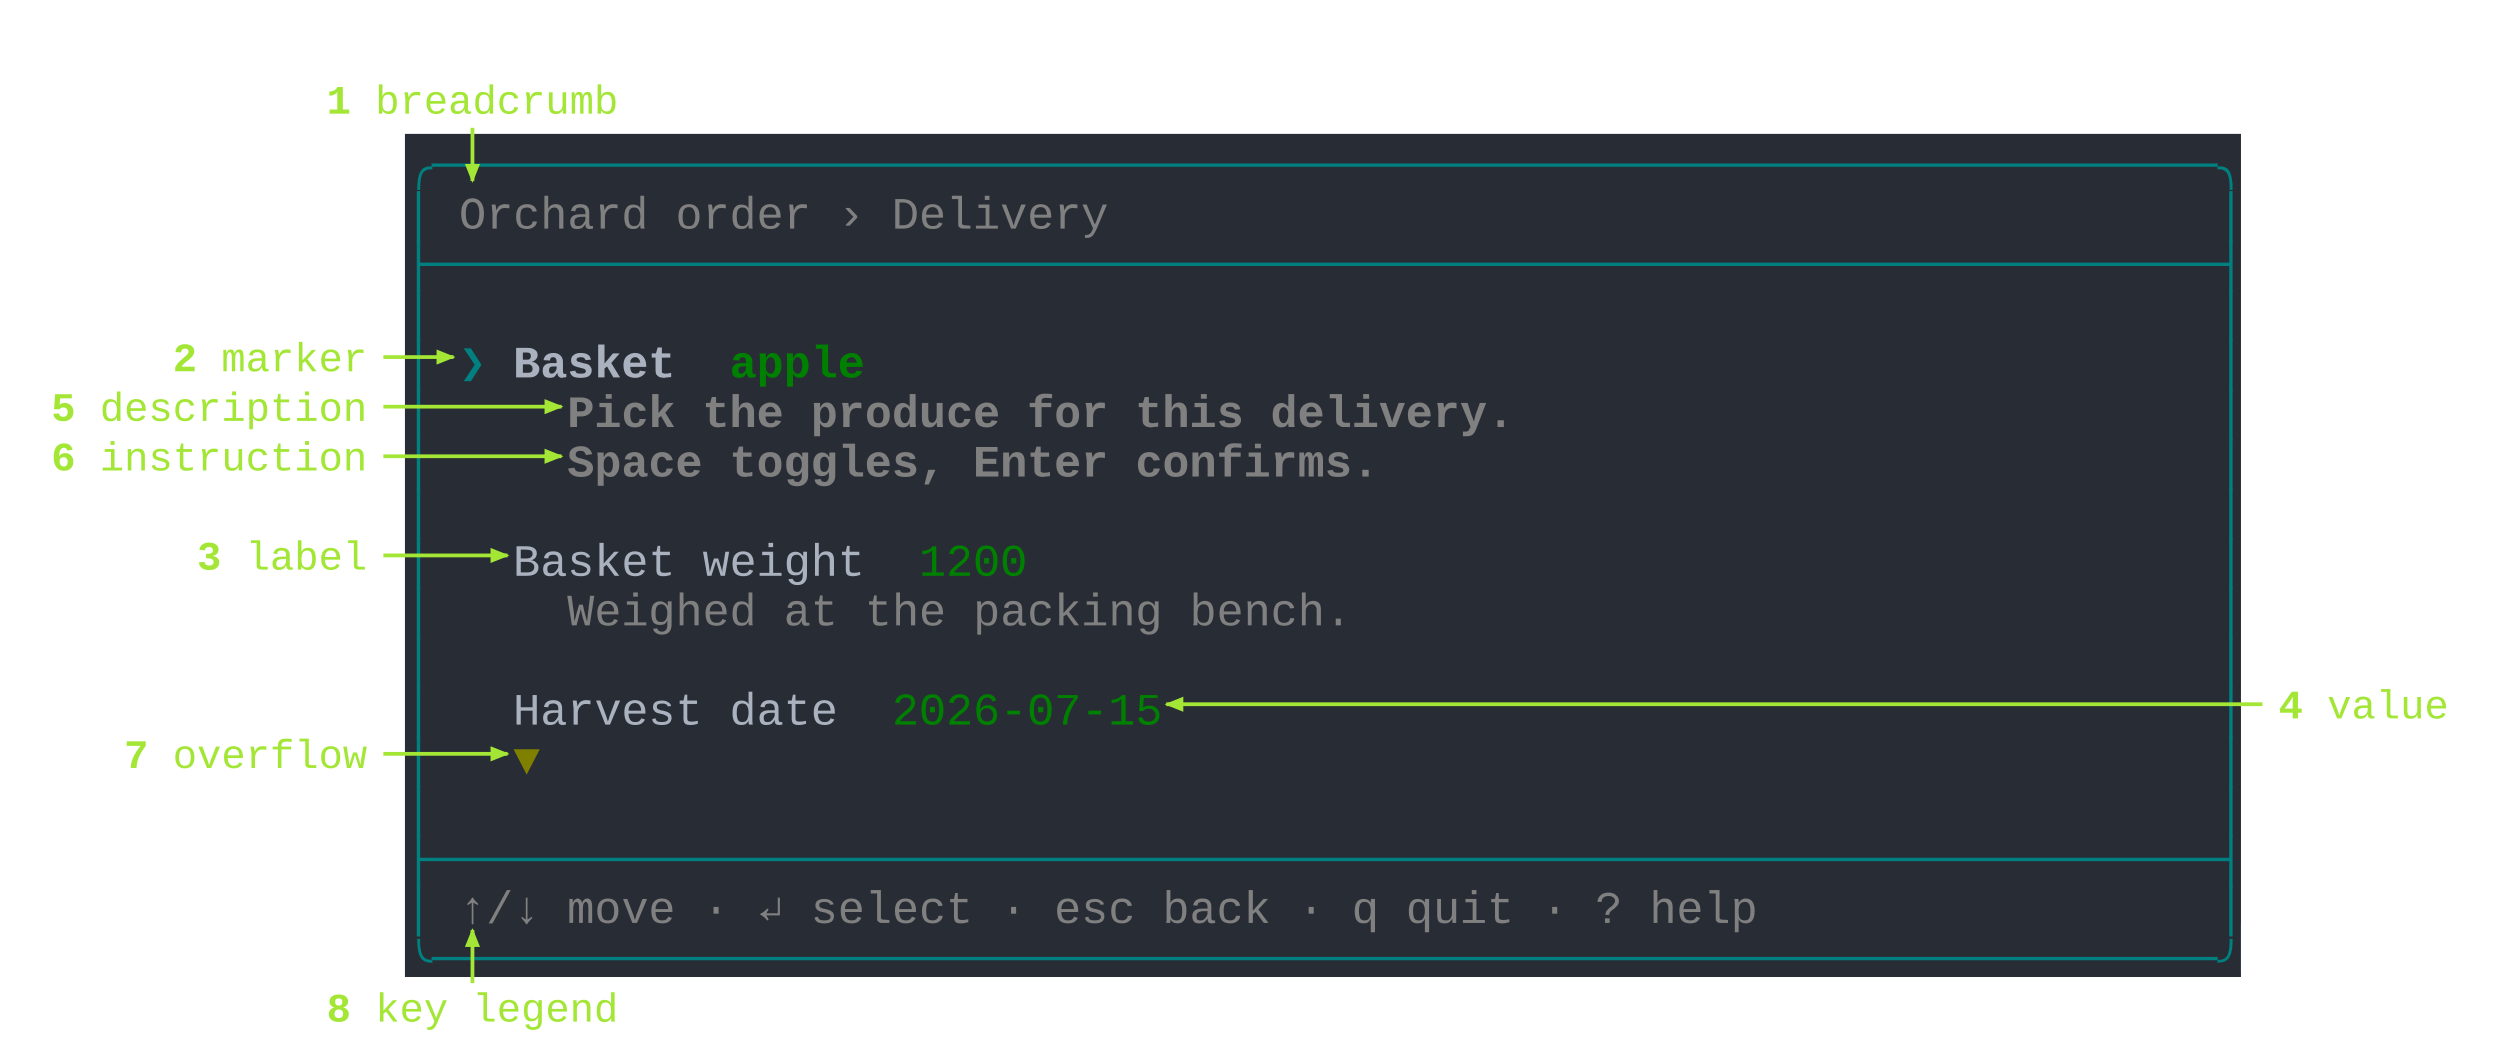
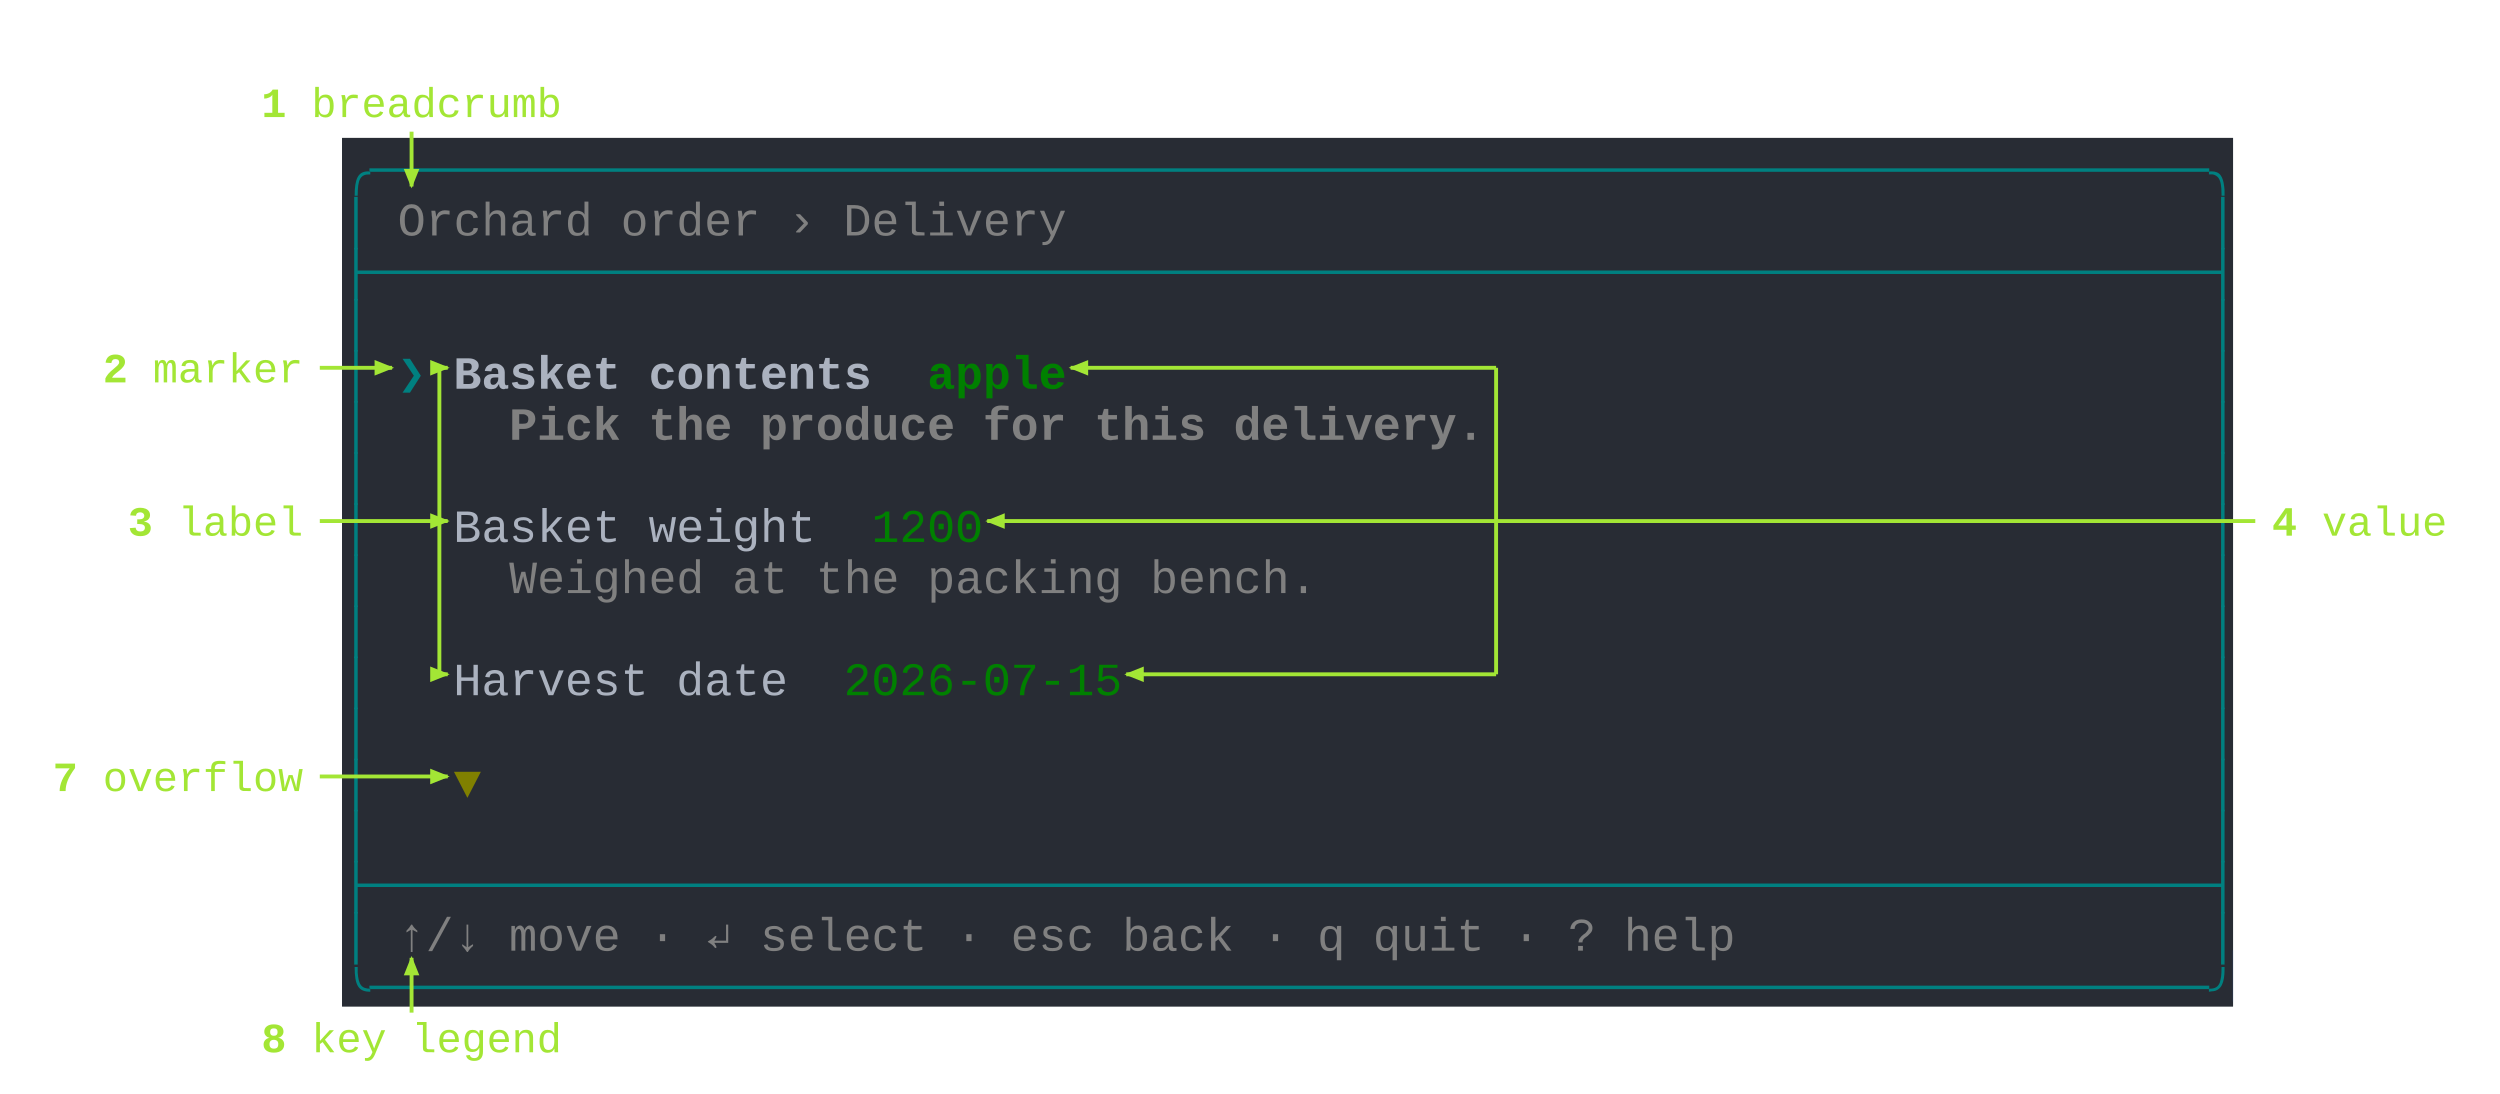
- <svg xmlns="http://www.w3.org/2000/svg" xmlns:xlink="http://www.w3.org/1999/xlink" width="926.00" height="393.39">
+ <svg xmlns="http://www.w3.org/2000/svg" xmlns:xlink="http://www.w3.org/1999/xlink" width="899.00" height="393.39">
  <defs>
    <marker id="anatomy-arrow" viewBox="0 0 10 10" refX="9" refY="5" markerWidth="5" markerHeight="5" orient="auto-start-reverse">
      <path d="M 0 1 L 10 5 L 0 9 z" fill="rgb(163,230,53)" />
    </marker>
  </defs>
-   <g transform="translate(150.00,49.60)">
+   <g transform="translate(123.00,49.60)">
    <svg width="680" height="312.29">
      <rect width="680" height="312.29" rx="0" ry="0" class="a" />
      <svg height="312.29" viewBox="0 0 68 31.229" width="680">
        <style>.a{fill:rgb(40,44,52)}.b{font-family:Consolas,"Courier New",Courier,"Liberation Mono",monospace}.c{fill:rgb(0,128,128);white-space:pre}.d{fill:transparent}.e{fill:rgb(82,139,255)}.f{fill:rgb(128,128,128);white-space:pre}.g{fill:rgb(0,128,128);font-weight:bold;white-space:pre}.h{fill:rgb(171,178,191);font-weight:bold;white-space:pre}.i{fill:rgb(0,128,0);font-weight:bold;white-space:pre}.j{fill:rgb(128,128,128);font-weight:bold;white-space:pre}.k{fill:rgb(171,178,191);white-space:pre}.l{fill:rgb(0,128,0);white-space:pre}.m{fill:rgb(128,128,0);font-weight:bold;white-space:pre}</style>
        <g font-family="Consolas, &quot;Courier New&quot;, Courier, &quot;Liberation Mono&quot;, monospace" font-size="1.67" class="b">
          <defs>
            <symbol id="1">
              <text x="0" y="1.67" class="c" textLength="68.136" lengthAdjust="spacingAndGlyphs">├──────────────────────────────────────────────────────────────────┤</text>
            </symbol>
            <symbol id="2">
              <text x="0" y="1.67" class="c" textLength="1.002" lengthAdjust="spacingAndGlyphs">│</text>
              <text x="67.134" y="1.67" class="c" textLength="1.002" lengthAdjust="spacingAndGlyphs">│</text>
            </symbol>
            <symbol id="a">
              <rect height="17" width="68" x="0" y="0" class="d" />
            </symbol>
            <symbol id="b">
              <rect height="1.837" width="1.102" class="e" />
            </symbol>
          </defs>
          <rect height="31.229" width="68" class="a" />
          <svg x="0" y="0" width="68">
            <svg x="0">
              <use xlink:href="#a" />
              <use xlink:href="#b" x="67.996" y="29.217" />
              <text x="0" y="1.67" class="c" textLength="68.136" lengthAdjust="spacingAndGlyphs">╭──────────────────────────────────────────────────────────────────╮</text>
              <text x="0" y="3.507" class="c" textLength="1.002" lengthAdjust="spacingAndGlyphs">│</text>
              <text x="2.004" y="3.507" class="f" textLength="7.014" lengthAdjust="spacingAndGlyphs">Orchard</text>
              <text x="10.02" y="3.507" class="f" textLength="5.01" lengthAdjust="spacingAndGlyphs">order</text>
              <text x="16.032" y="3.507" class="f" textLength="1.002" lengthAdjust="spacingAndGlyphs">›</text>
              <text x="18.036" y="3.507" class="f" textLength="8.016" lengthAdjust="spacingAndGlyphs">Delivery</text>
              <text x="67.134" y="3.507" class="c" textLength="1.002" lengthAdjust="spacingAndGlyphs">│</text>
              <use xlink:href="#1" y="3.674" />
              <use xlink:href="#2" y="5.511" />
              <text x="0" y="9.018" class="c" textLength="1.002" lengthAdjust="spacingAndGlyphs">│</text>
              <text x="2.004" y="9.018" class="g" textLength="1.002" lengthAdjust="spacingAndGlyphs">❯</text>
              <text x="4.008" y="9.018" class="h" textLength="6.012" lengthAdjust="spacingAndGlyphs">Basket</text>
-               <text x="12.024" y="9.018" class="i" textLength="5.01" lengthAdjust="spacingAndGlyphs">apple</text>
+               <text x="11.022" y="9.018" class="h" textLength="8.016" lengthAdjust="spacingAndGlyphs">contents</text>
+               <text x="21.042" y="9.018" class="i" textLength="5.01" lengthAdjust="spacingAndGlyphs">apple</text>
              <text x="67.134" y="9.018" class="c" textLength="1.002" lengthAdjust="spacingAndGlyphs">│</text>
              <text x="0" y="10.855" class="c" textLength="1.002" lengthAdjust="spacingAndGlyphs">│</text>
              <text x="6.012" y="10.855" class="j" textLength="4.008" lengthAdjust="spacingAndGlyphs">Pick</text>
              <text x="11.022" y="10.855" class="j" textLength="3.006" lengthAdjust="spacingAndGlyphs">the</text>
              <text x="15.03" y="10.855" class="j" textLength="7.014" lengthAdjust="spacingAndGlyphs">produce</text>
              <text x="23.046" y="10.855" class="j" textLength="3.006" lengthAdjust="spacingAndGlyphs">for</text>
              <text x="27.054" y="10.855" class="j" textLength="4.008" lengthAdjust="spacingAndGlyphs">this</text>
              <text x="32.064" y="10.855" class="j" textLength="9.018" lengthAdjust="spacingAndGlyphs">delivery.</text>
              <text x="67.134" y="10.855" class="c" textLength="1.002" lengthAdjust="spacingAndGlyphs">│</text>
-               <text x="0" y="12.692" class="c" textLength="1.002" lengthAdjust="spacingAndGlyphs">│</text>
-               <text x="6.012" y="12.692" class="j" textLength="5.01" lengthAdjust="spacingAndGlyphs">Space</text>
-               <text x="12.024" y="12.692" class="j" textLength="8.016" lengthAdjust="spacingAndGlyphs">toggles,</text>
-               <text x="21.042" y="12.692" class="j" textLength="5.01" lengthAdjust="spacingAndGlyphs">Enter</text>
-               <text x="27.054" y="12.692" class="j" textLength="9.018" lengthAdjust="spacingAndGlyphs">confirms.</text>
-               <text x="67.134" y="12.692" class="c" textLength="1.002" lengthAdjust="spacingAndGlyphs">│</text>
-               <use xlink:href="#2" y="12.859" />
+               <use xlink:href="#2" y="11.022" />
+               <text x="0" y="14.529" class="c" textLength="1.002" lengthAdjust="spacingAndGlyphs">│</text>
+               <text x="4.008" y="14.529" class="k" textLength="6.012" lengthAdjust="spacingAndGlyphs">Basket</text>
+               <text x="11.022" y="14.529" class="k" textLength="6.012" lengthAdjust="spacingAndGlyphs">weight</text>
+               <text x="19.038" y="14.529" class="l" textLength="4.008" lengthAdjust="spacingAndGlyphs">1200</text>
+               <text x="67.134" y="14.529" class="c" textLength="1.002" lengthAdjust="spacingAndGlyphs">│</text>
              <text x="0" y="16.366" class="c" textLength="1.002" lengthAdjust="spacingAndGlyphs">│</text>
-               <text x="4.008" y="16.366" class="k" textLength="6.012" lengthAdjust="spacingAndGlyphs">Basket</text>
-               <text x="11.022" y="16.366" class="k" textLength="6.012" lengthAdjust="spacingAndGlyphs">weight</text>
-               <text x="19.038" y="16.366" class="l" textLength="4.008" lengthAdjust="spacingAndGlyphs">1200</text>
+               <text x="6.012" y="16.366" class="f" textLength="7.014" lengthAdjust="spacingAndGlyphs">Weighed</text>
+               <text x="14.028" y="16.366" class="f" textLength="2.004" lengthAdjust="spacingAndGlyphs">at</text>
+               <text x="17.034" y="16.366" class="f" textLength="3.006" lengthAdjust="spacingAndGlyphs">the</text>
+               <text x="21.042" y="16.366" class="f" textLength="7.014" lengthAdjust="spacingAndGlyphs">packing</text>
+               <text x="29.058" y="16.366" class="f" textLength="6.012" lengthAdjust="spacingAndGlyphs">bench.</text>
              <text x="67.134" y="16.366" class="c" textLength="1.002" lengthAdjust="spacingAndGlyphs">│</text>
-               <text x="0" y="18.203" class="c" textLength="1.002" lengthAdjust="spacingAndGlyphs">│</text>
-               <text x="6.012" y="18.203" class="f" textLength="7.014" lengthAdjust="spacingAndGlyphs">Weighed</text>
-               <text x="14.028" y="18.203" class="f" textLength="2.004" lengthAdjust="spacingAndGlyphs">at</text>
-               <text x="17.034" y="18.203" class="f" textLength="3.006" lengthAdjust="spacingAndGlyphs">the</text>
-               <text x="21.042" y="18.203" class="f" textLength="7.014" lengthAdjust="spacingAndGlyphs">packing</text>
-               <text x="29.058" y="18.203" class="f" textLength="6.012" lengthAdjust="spacingAndGlyphs">bench.</text>
-               <text x="67.134" y="18.203" class="c" textLength="1.002" lengthAdjust="spacingAndGlyphs">│</text>
-               <use xlink:href="#2" y="18.37" />
-               <text x="0" y="21.877" class="c" textLength="1.002" lengthAdjust="spacingAndGlyphs">│</text>
-               <text x="4.008" y="21.877" class="k" textLength="7.014" lengthAdjust="spacingAndGlyphs">Harvest</text>
-               <text x="12.024" y="21.877" class="k" textLength="4.008" lengthAdjust="spacingAndGlyphs">date</text>
-               <text x="18.036" y="21.877" class="l" textLength="10.02" lengthAdjust="spacingAndGlyphs">2026-07-15</text>
-               <text x="67.134" y="21.877" class="c" textLength="1.002" lengthAdjust="spacingAndGlyphs">│</text>
+               <use xlink:href="#2" y="16.533" />
+               <text x="0" y="20.04" class="c" textLength="1.002" lengthAdjust="spacingAndGlyphs">│</text>
+               <text x="4.008" y="20.04" class="k" textLength="7.014" lengthAdjust="spacingAndGlyphs">Harvest</text>
+               <text x="12.024" y="20.04" class="k" textLength="4.008" lengthAdjust="spacingAndGlyphs">date</text>
+               <text x="18.036" y="20.04" class="l" textLength="10.02" lengthAdjust="spacingAndGlyphs">2026-07-15</text>
+               <text x="67.134" y="20.04" class="c" textLength="1.002" lengthAdjust="spacingAndGlyphs">│</text>
+               <use xlink:href="#2" y="20.207" />
              <text x="0" y="23.714" class="c" textLength="1.002" lengthAdjust="spacingAndGlyphs">│</text>
              <text x="4.008" y="23.714" class="m" textLength="1.002" lengthAdjust="spacingAndGlyphs">▼</text>
              <text x="67.134" y="23.714" class="c" textLength="1.002" lengthAdjust="spacingAndGlyphs">│</text>
              <use xlink:href="#2" y="23.881" />
              <use xlink:href="#1" y="25.718" />
              <text x="0" y="29.225" class="c" textLength="1.002" lengthAdjust="spacingAndGlyphs">│</text>
              <text x="2.004" y="29.225" class="f" textLength="3.006" lengthAdjust="spacingAndGlyphs">↑/↓</text>
              <text x="6.012" y="29.225" class="f" textLength="4.008" lengthAdjust="spacingAndGlyphs">move</text>
              <text x="11.022" y="29.225" class="f" textLength="1.002" lengthAdjust="spacingAndGlyphs">·</text>
              <text x="13.026" y="29.225" class="f" textLength="1.002" lengthAdjust="spacingAndGlyphs">↵</text>
              <text x="15.03" y="29.225" class="f" textLength="6.012" lengthAdjust="spacingAndGlyphs">select</text>
              <text x="22.044" y="29.225" class="f" textLength="1.002" lengthAdjust="spacingAndGlyphs">·</text>
              <text x="24.048" y="29.225" class="f" textLength="3.006" lengthAdjust="spacingAndGlyphs">esc</text>
              <text x="28.056" y="29.225" class="f" textLength="4.008" lengthAdjust="spacingAndGlyphs">back</text>
              <text x="33.066" y="29.225" class="f" textLength="1.002" lengthAdjust="spacingAndGlyphs">·</text>
              <text x="35.07" y="29.225" class="f" textLength="1.002" lengthAdjust="spacingAndGlyphs">q</text>
              <text x="37.074" y="29.225" class="f" textLength="4.008" lengthAdjust="spacingAndGlyphs">quit</text>
              <text x="42.084" y="29.225" class="f" textLength="1.002" lengthAdjust="spacingAndGlyphs">·</text>
              <text x="44.088" y="29.225" class="f" textLength="1.002" lengthAdjust="spacingAndGlyphs">?</text>
              <text x="46.092" y="29.225" class="f" textLength="4.008" lengthAdjust="spacingAndGlyphs">help</text>
              <text x="67.134" y="29.225" class="c" textLength="1.002" lengthAdjust="spacingAndGlyphs">│</text>
              <text x="0" y="31.062" class="c" textLength="68.136" lengthAdjust="spacingAndGlyphs">╰──────────────────────────────────────────────────────────────────╯</text>
            </svg>
          </svg>
        </g>
      </svg>
    </svg>
  </g>
  <g>
-     <path d="M 175.00 47.35 L 175.00 67.05" fill="none" stroke="rgb(163,230,53)" stroke-width="1.4" marker-end="url(#anatomy-arrow)" />
-     <text x="175.00" y="42.10" text-anchor="middle" fill="rgb(163,230,53)" font-family="Consolas, &quot;Courier New&quot;, Courier, monospace" font-size="15.0">
+     <path d="M 148.00 47.35 L 148.00 67.05" fill="none" stroke="rgb(163,230,53)" stroke-width="1.4" marker-end="url(#anatomy-arrow)" />
+     <text x="148.00" y="42.10" text-anchor="middle" fill="rgb(163,230,53)" font-family="Consolas, &quot;Courier New&quot;, Courier, monospace" font-size="15.0">
      <tspan font-weight="bold">1</tspan>  breadcrumb</text>
-     <path d="M 142.00 132.26 L 144.00 132.26 L 168.00 132.26" fill="none" stroke="rgb(163,230,53)" stroke-width="1.4" stroke-linejoin="round" marker-end="url(#anatomy-arrow)" />
-     <text x="136.00" y="137.51" text-anchor="end" fill="rgb(163,230,53)" font-family="Consolas, &quot;Courier New&quot;, Courier, monospace" font-size="15.0">
+     <path d="M 115.00 132.26 L 117.00 132.26 L 141.00 132.26" fill="none" stroke="rgb(163,230,53)" stroke-width="1.4" stroke-linejoin="round" marker-end="url(#anatomy-arrow)" />
+     <text x="109.00" y="137.51" text-anchor="end" fill="rgb(163,230,53)" font-family="Consolas, &quot;Courier New&quot;, Courier, monospace" font-size="15.0">
      <tspan font-weight="bold">2</tspan>  marker</text>
-     <path d="M 142.00 150.63 L 144.00 150.63 L 208.00 150.63" fill="none" stroke="rgb(163,230,53)" stroke-width="1.4" stroke-linejoin="round" marker-end="url(#anatomy-arrow)" />
-     <text x="136.00" y="155.88" text-anchor="end" fill="rgb(163,230,53)" font-family="Consolas, &quot;Courier New&quot;, Courier, monospace" font-size="15.0">
-       <tspan font-weight="bold">5</tspan>  description</text>
-     <path d="M 142.00 169.00 L 144.00 169.00 L 208.00 169.00" fill="none" stroke="rgb(163,230,53)" stroke-width="1.4" stroke-linejoin="round" marker-end="url(#anatomy-arrow)" />
-     <text x="136.00" y="174.25" text-anchor="end" fill="rgb(163,230,53)" font-family="Consolas, &quot;Courier New&quot;, Courier, monospace" font-size="15.0">
-       <tspan font-weight="bold">6</tspan>  instruction</text>
-     <path d="M 142.00 205.74 L 144.00 205.74 L 188.00 205.74" fill="none" stroke="rgb(163,230,53)" stroke-width="1.4" stroke-linejoin="round" marker-end="url(#anatomy-arrow)" />
-     <text x="136.00" y="210.99" text-anchor="end" fill="rgb(163,230,53)" font-family="Consolas, &quot;Courier New&quot;, Courier, monospace" font-size="15.0">
+     <path d="M 158.00 132.26 L 158.00 242.48" fill="none" stroke="rgb(163,230,53)" stroke-width="1.4" />
+     <path d="M 115.00 187.37 L 158.00 187.37" fill="none" stroke="rgb(163,230,53)" stroke-width="1.4" />
+     <path d="M 158.00 132.26 L 161.00 132.26" fill="none" stroke="rgb(163,230,53)" stroke-width="1.4" marker-end="url(#anatomy-arrow)" />
+     <path d="M 158.00 187.37 L 161.00 187.37" fill="none" stroke="rgb(163,230,53)" stroke-width="1.4" marker-end="url(#anatomy-arrow)" />
+     <path d="M 158.00 242.48 L 161.00 242.48" fill="none" stroke="rgb(163,230,53)" stroke-width="1.4" marker-end="url(#anatomy-arrow)" />
+     <text x="109.00" y="192.62" text-anchor="end" fill="rgb(163,230,53)" font-family="Consolas, &quot;Courier New&quot;, Courier, monospace" font-size="15.0">
      <tspan font-weight="bold">3</tspan>  label</text>
-     <path d="M 838.00 260.85 L 836.00 260.85 L 432.00 260.85" fill="none" stroke="rgb(163,230,53)" stroke-width="1.4" stroke-linejoin="round" marker-end="url(#anatomy-arrow)" />
-     <text x="844.00" y="266.10" text-anchor="start" fill="rgb(163,230,53)" font-family="Consolas, &quot;Courier New&quot;, Courier, monospace" font-size="15.0">
+     <path d="M 538.00 132.26 L 538.00 242.48" fill="none" stroke="rgb(163,230,53)" stroke-width="1.4" />
+     <path d="M 811.00 187.37 L 538.00 187.37" fill="none" stroke="rgb(163,230,53)" stroke-width="1.4" />
+     <path d="M 538.00 132.26 L 385.00 132.26" fill="none" stroke="rgb(163,230,53)" stroke-width="1.4" marker-end="url(#anatomy-arrow)" />
+     <path d="M 538.00 187.37 L 355.00 187.37" fill="none" stroke="rgb(163,230,53)" stroke-width="1.4" marker-end="url(#anatomy-arrow)" />
+     <path d="M 538.00 242.48 L 405.00 242.48" fill="none" stroke="rgb(163,230,53)" stroke-width="1.4" marker-end="url(#anatomy-arrow)" />
+     <text x="817.00" y="192.62" text-anchor="start" fill="rgb(163,230,53)" font-family="Consolas, &quot;Courier New&quot;, Courier, monospace" font-size="15.0">
      <tspan font-weight="bold">4</tspan>  value</text>
-     <path d="M 142.00 279.22 L 144.00 279.22 L 188.00 279.22" fill="none" stroke="rgb(163,230,53)" stroke-width="1.4" stroke-linejoin="round" marker-end="url(#anatomy-arrow)" />
-     <text x="136.00" y="284.47" text-anchor="end" fill="rgb(163,230,53)" font-family="Consolas, &quot;Courier New&quot;, Courier, monospace" font-size="15.0">
+     <path d="M 115.00 279.22 L 117.00 279.22 L 161.00 279.22" fill="none" stroke="rgb(163,230,53)" stroke-width="1.4" stroke-linejoin="round" marker-end="url(#anatomy-arrow)" />
+     <text x="109.00" y="284.47" text-anchor="end" fill="rgb(163,230,53)" font-family="Consolas, &quot;Courier New&quot;, Courier, monospace" font-size="15.0">
      <tspan font-weight="bold">7</tspan>  overflow</text>
-     <path d="M 175.00 364.14 L 175.00 344.44" fill="none" stroke="rgb(163,230,53)" stroke-width="1.4" marker-end="url(#anatomy-arrow)" />
-     <text x="175.00" y="378.39" text-anchor="middle" fill="rgb(163,230,53)" font-family="Consolas, &quot;Courier New&quot;, Courier, monospace" font-size="15.0">
+     <path d="M 148.00 364.14 L 148.00 344.44" fill="none" stroke="rgb(163,230,53)" stroke-width="1.4" marker-end="url(#anatomy-arrow)" />
+     <text x="148.00" y="378.39" text-anchor="middle" fill="rgb(163,230,53)" font-family="Consolas, &quot;Courier New&quot;, Courier, monospace" font-size="15.0">
      <tspan font-weight="bold">8</tspan>  key legend</text>
  </g>
</svg>
